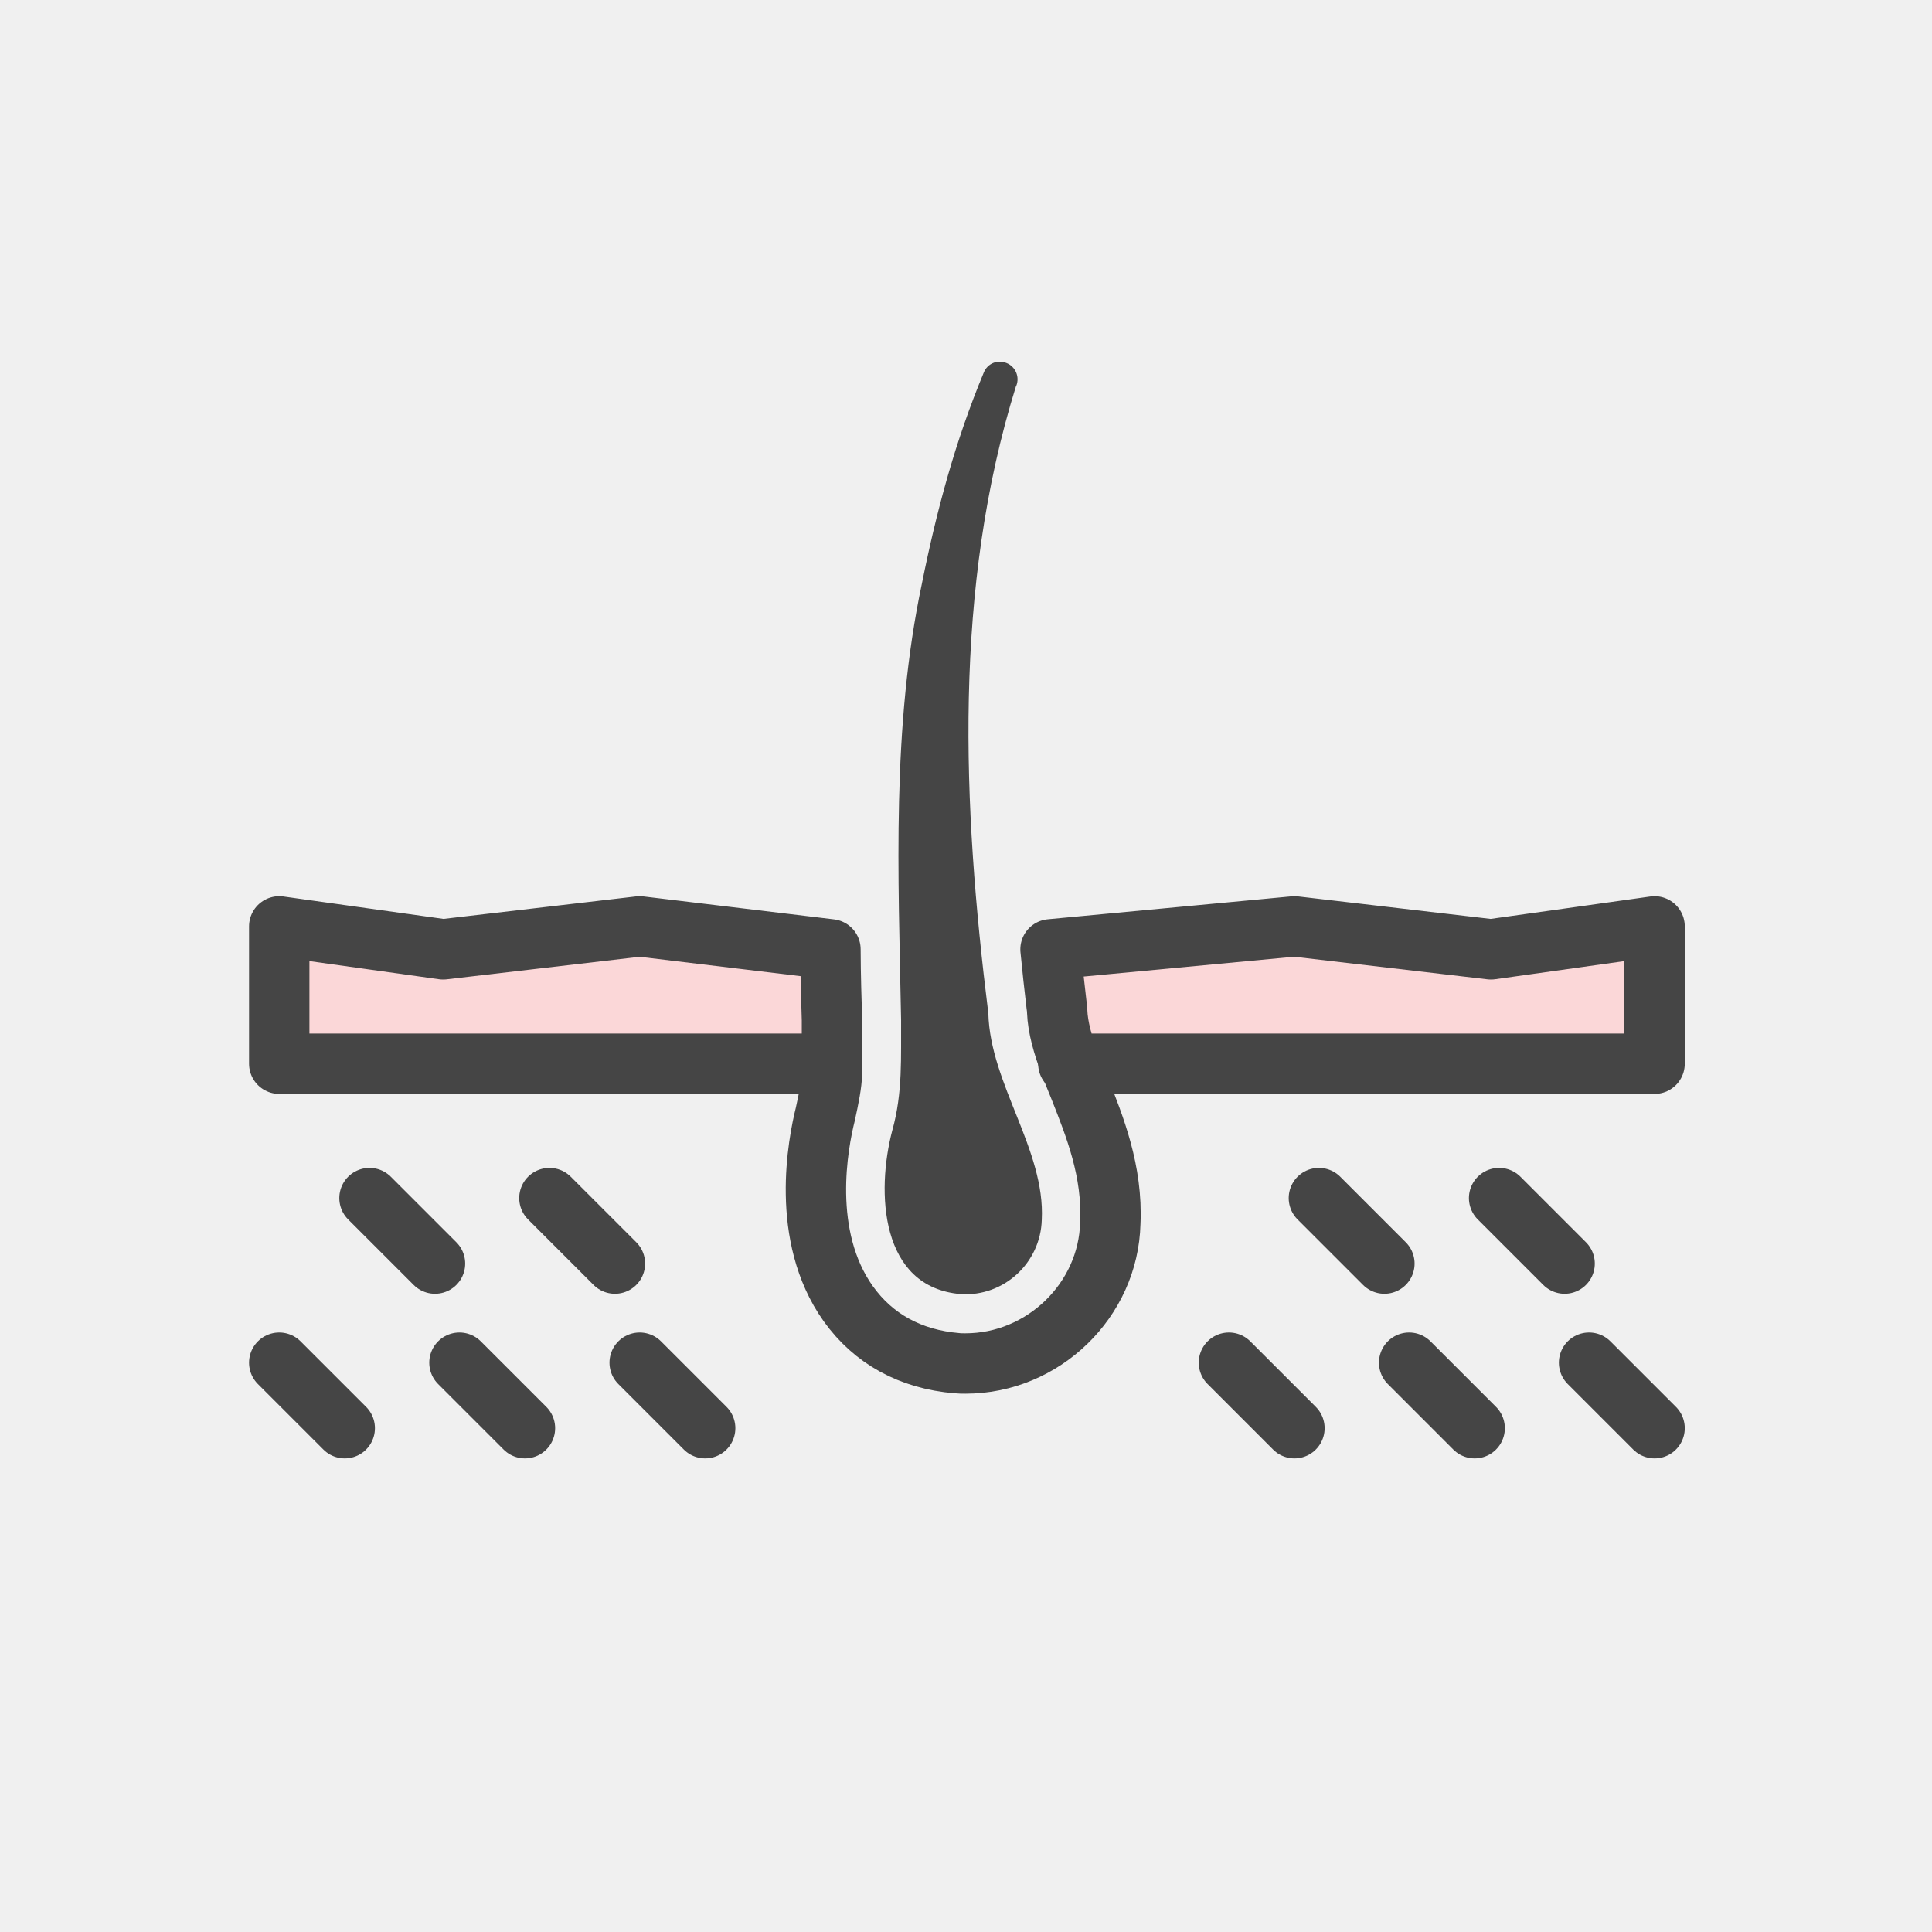
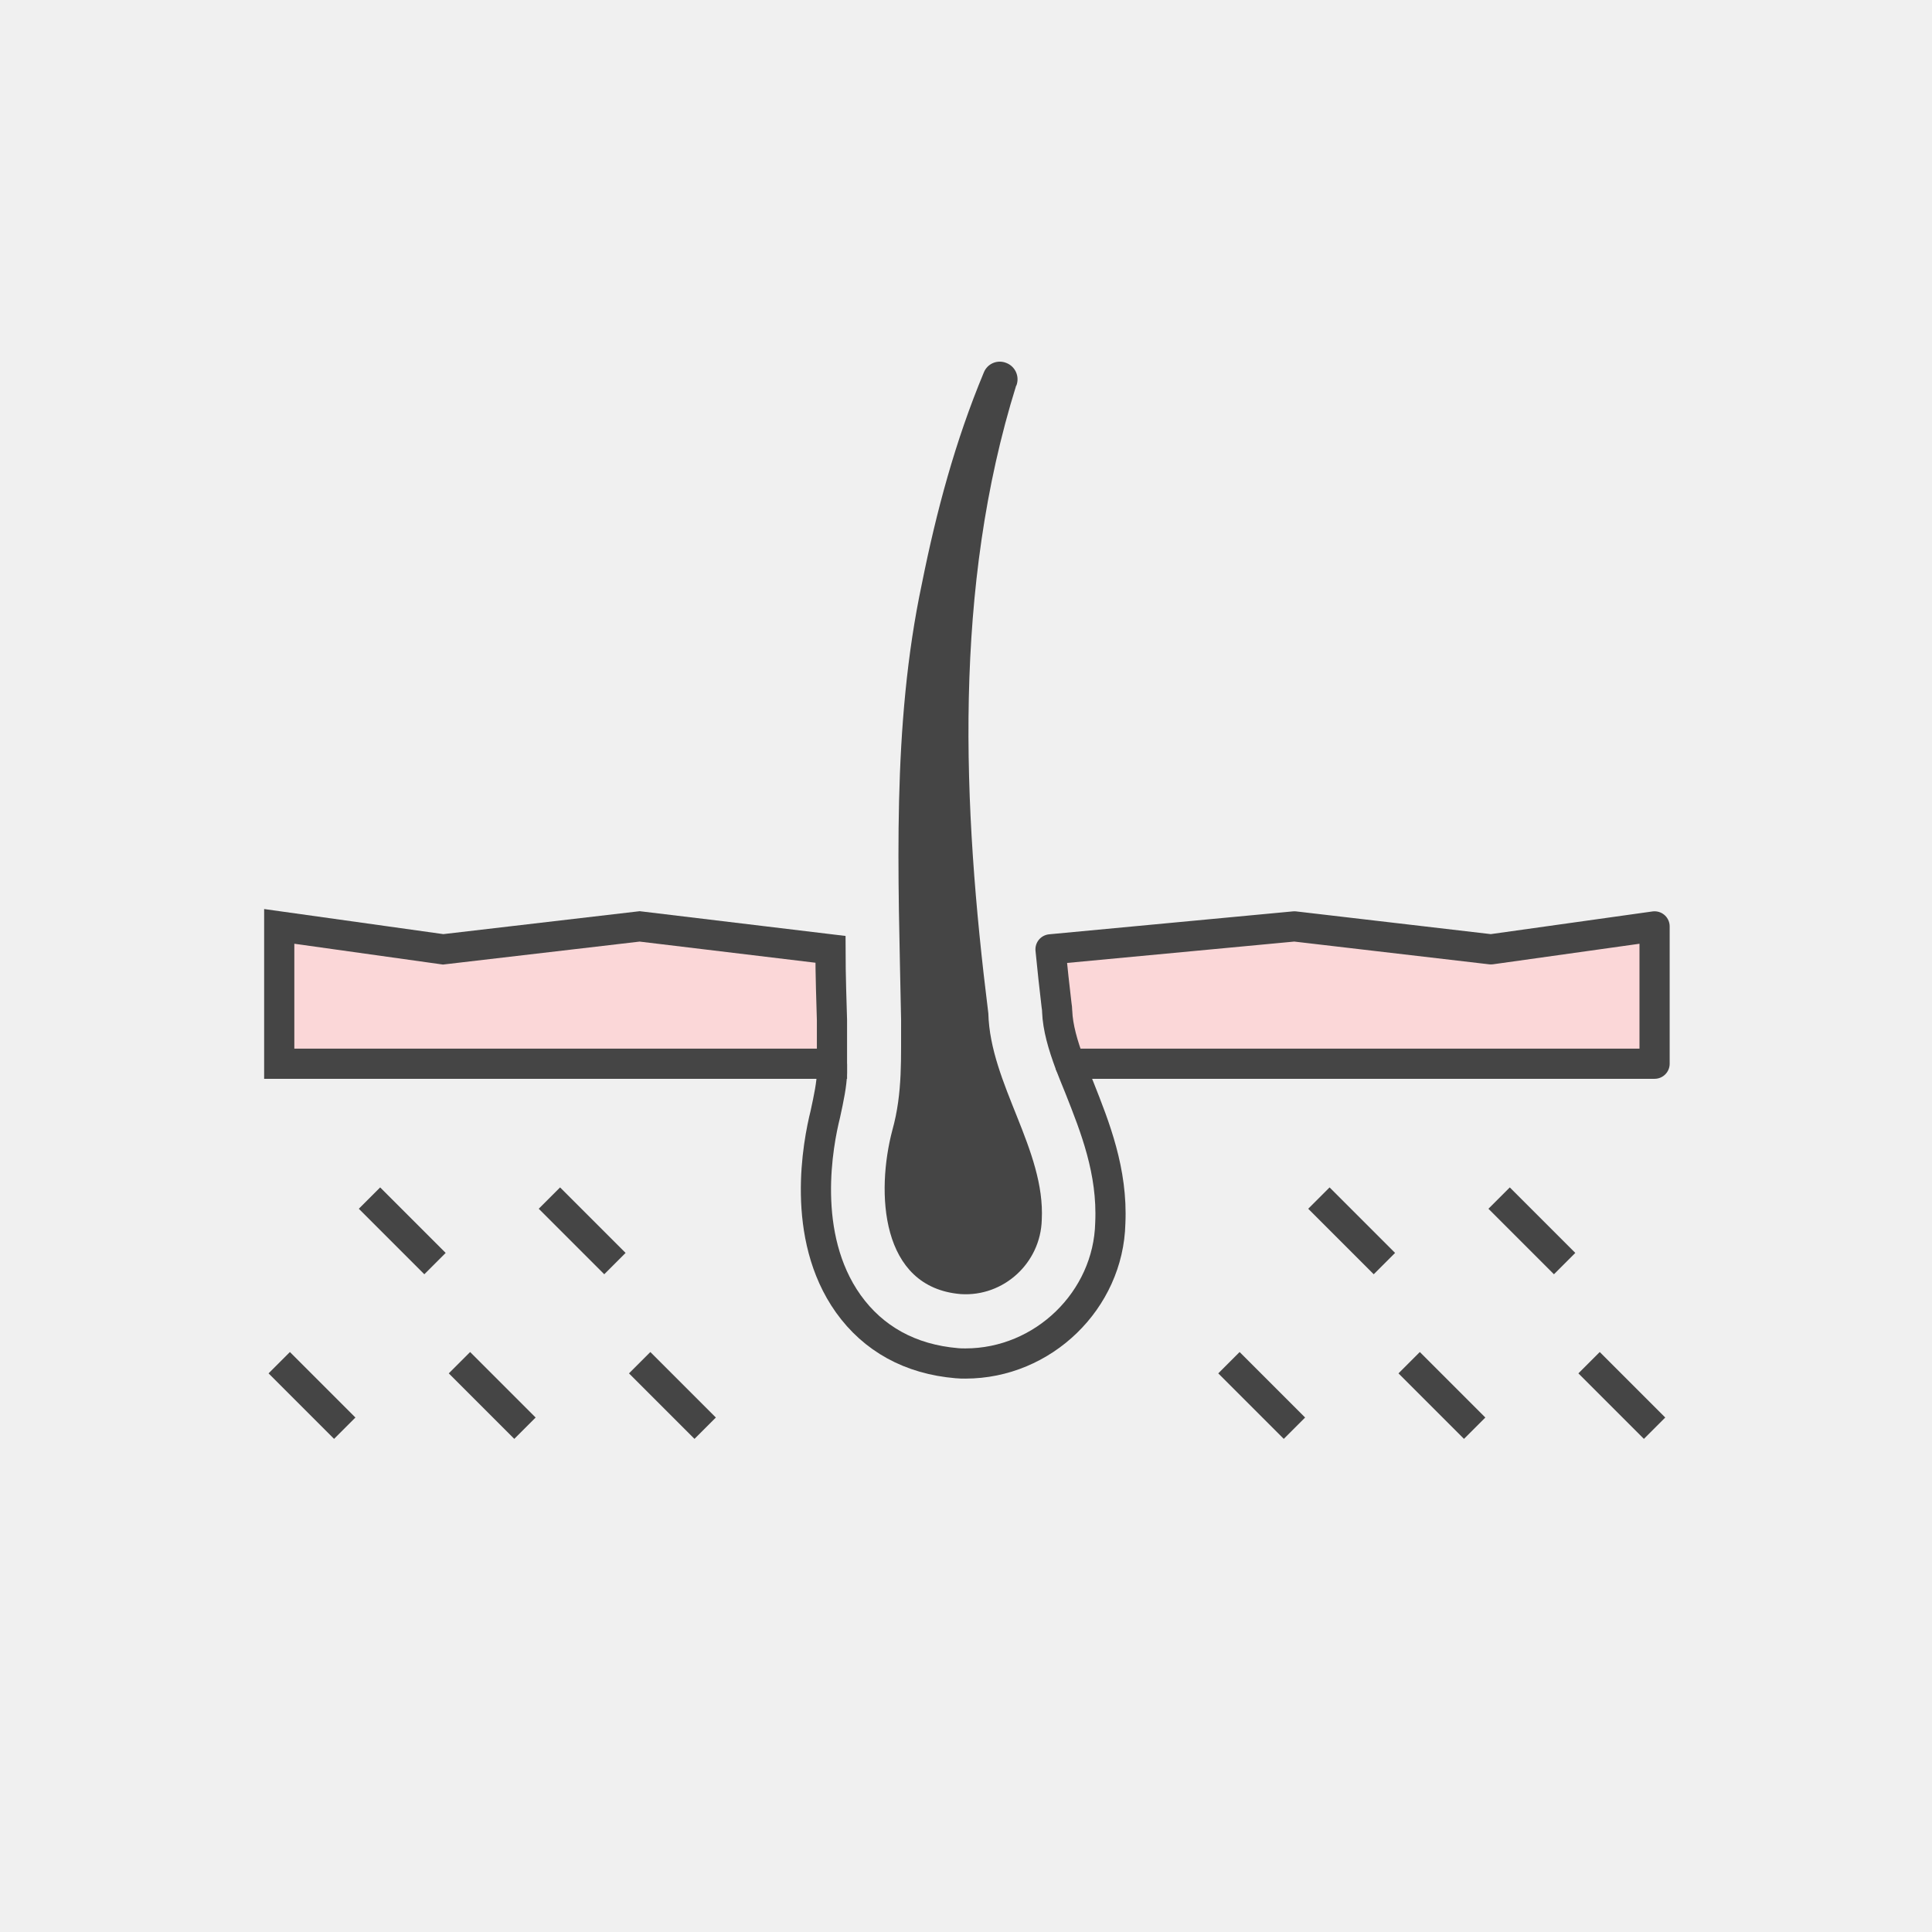
<svg xmlns="http://www.w3.org/2000/svg" width="64" height="64" viewBox="0 0 64 64" fill="none">
  <g clip-path="url(#clip0_1880_37357)">
    <path d="M33.66 12.779C31.57 19.479 31.88 26.679 32.74 33.569C32.8 35.909 34.63 38.089 34.51 40.409C34.47 41.839 33.25 42.959 31.83 42.869C29.15 42.649 29.02 39.479 29.56 37.439C29.91 36.189 29.84 34.999 29.85 33.789C29.76 28.969 29.53 24.089 30.54 19.329C31.02 16.939 31.64 14.619 32.59 12.339C32.71 12.039 33.05 11.899 33.35 12.029C33.64 12.149 33.78 12.479 33.67 12.769L33.66 12.779Z" fill="#454545" />
    <path d="M54.81 30.688V35.237H35.44C35.21 34.617 35.04 34.038 35.02 33.498C35.02 33.428 35.01 33.367 35 33.297C34.93 32.697 34.86 32.078 34.8 31.448L42.88 30.688L49.39 31.448L54.81 30.688Z" fill="#FBD7D8" />
    <path d="M27.56 33.788V35.237H9.25V30.688L14.68 31.448L21.19 30.688L27.51 31.448C27.51 31.887 27.52 32.328 27.53 32.758L27.56 33.788Z" fill="#FBD7D8" />
-     <path d="M27.56 35.237V33.788L27.53 32.758C27.52 32.328 27.51 31.887 27.51 31.448L21.19 30.688L14.68 31.448L9.25 30.688V35.237H27.56Z" stroke="#454545" stroke-width="2" stroke-linecap="round" stroke-linejoin="round" />
-     <path d="M35.44 35.238C35.54 35.498 35.65 35.768 35.76 36.038C36.27 37.328 36.86 38.798 36.78 40.518C36.72 43.068 34.56 45.168 31.98 45.168C31.89 45.168 31.79 45.168 31.7 45.158C30.15 45.028 28.93 44.348 28.1 43.188C26.5 40.938 27.1 37.868 27.34 36.908C27.46 36.358 27.55 35.918 27.56 35.548V35.238" stroke="#454545" stroke-width="2" stroke-linecap="round" stroke-linejoin="round" />
-     <path d="M35.44 35.237H54.81V30.688L49.39 31.448L42.88 30.688L34.8 31.448C34.86 32.078 34.93 32.697 35 33.297C35.01 33.367 35.02 33.428 35.02 33.498C35.04 34.038 35.21 34.617 35.44 35.237Z" stroke="#454545" stroke-width="2" stroke-linecap="round" stroke-linejoin="round" />
-     <path d="M35.39 35.238H35.44" stroke="#454545" stroke-width="2" stroke-linecap="round" stroke-linejoin="round" />
-     <path d="M9.25 45.141L11.42 47.311" stroke="#454545" stroke-width="2" stroke-linecap="round" stroke-linejoin="round" />
-     <path d="M15.22 45.141L17.39 47.311" stroke="#454545" stroke-width="2" stroke-linecap="round" stroke-linejoin="round" />
-     <path d="M21.19 45.141L23.36 47.311" stroke="#454545" stroke-width="2" stroke-linecap="round" stroke-linejoin="round" />
-     <path d="M40.71 45.141L42.88 47.311" stroke="#454545" stroke-width="2" stroke-linecap="round" stroke-linejoin="round" />
-     <path d="M46.68 45.141L48.85 47.311" stroke="#454545" stroke-width="2" stroke-linecap="round" stroke-linejoin="round" />
-     <path d="M52.64 45.141L54.81 47.311" stroke="#454545" stroke-width="2" stroke-linecap="round" stroke-linejoin="round" />
-     <path d="M12.24 39.688L14.41 41.858" stroke="#454545" stroke-width="2" stroke-linecap="round" stroke-linejoin="round" />
-     <path d="M18.2 39.688L20.37 41.858" stroke="#454545" stroke-width="2" stroke-linecap="round" stroke-linejoin="round" />
-     <path d="M43.69 39.688L45.86 41.858" stroke="#454545" stroke-width="2" stroke-linecap="round" stroke-linejoin="round" />
-     <path d="M49.66 39.688L51.83 41.858" stroke="#454545" stroke-width="2" stroke-linecap="round" stroke-linejoin="round" />
+     <path d="M27.56 35.237V33.788L27.53 32.758C27.52 32.328 27.51 31.887 27.51 31.448L21.19 30.688L14.68 31.448L9.25 30.688V35.237H27.56Z" stroke="#454545" strokeWidth="2" strokeLinecap="round" strokeLinejoin="round" />
+     <path d="M35.44 35.238C35.54 35.498 35.65 35.768 35.76 36.038C36.27 37.328 36.86 38.798 36.78 40.518C36.72 43.068 34.56 45.168 31.98 45.168C31.89 45.168 31.79 45.168 31.7 45.158C30.15 45.028 28.93 44.348 28.1 43.188C26.5 40.938 27.1 37.868 27.34 36.908C27.46 36.358 27.55 35.918 27.56 35.548V35.238" stroke="#454545" strokeWidth="2" strokeLinecap="round" stroke-linejoin="round" />
+     <path d="M35.44 35.237H54.81V30.688L49.39 31.448L42.88 30.688L34.8 31.448C34.86 32.078 34.93 32.697 35 33.297C35.01 33.367 35.02 33.428 35.02 33.498C35.04 34.038 35.21 34.617 35.44 35.237Z" stroke="#454545" strokeWidth="2" strokeLinecap="round" stroke-linejoin="round" />
+     <path d="M35.39 35.238H35.44" stroke="#454545" strokeWidth="2" strokeLinecap="round" stroke-linejoin="round" />
+     <path d="M9.25 45.141L11.42 47.311" stroke="#454545" strokeWidth="2" strokeLinecap="round" stroke-linejoin="round" />
+     <path d="M15.22 45.141L17.39 47.311" stroke="#454545" strokeWidth="2" strokeLinecap="round" stroke-linejoin="round" />
+     <path d="M21.19 45.141L23.36 47.311" stroke="#454545" strokeWidth="2" strokeLinecap="round" stroke-linejoin="round" />
+     <path d="M40.71 45.141L42.88 47.311" stroke="#454545" strokeWidth="2" strokeLinecap="round" stroke-linejoin="round" />
+     <path d="M46.68 45.141L48.85 47.311" stroke="#454545" strokeWidth="2" strokeLinecap="round" stroke-linejoin="round" />
+     <path d="M52.64 45.141L54.81 47.311" stroke="#454545" strokeWidth="2" strokeLinecap="round" stroke-linejoin="round" />
+     <path d="M12.24 39.688L14.41 41.858" stroke="#454545" strokeWidth="2" strokeLinecap="round" stroke-linejoin="round" />
+     <path d="M18.2 39.688L20.37 41.858" stroke="#454545" strokeWidth="2" strokeLinecap="round" stroke-linejoin="round" />
+     <path d="M43.69 39.688L45.86 41.858" stroke="#454545" strokeWidth="2" strokeLinecap="round" stroke-linejoin="round" />
+     <path d="M49.66 39.688L51.83 41.858" stroke="#454545" strokeWidth="2" strokeLinecap="round" stroke-linejoin="round" />
  </g>
  <defs>
    <clipPath id="clip0_1880_37357">
      <rect width="64" height="64" fill="white" />
    </clipPath>
  </defs>
</svg>
